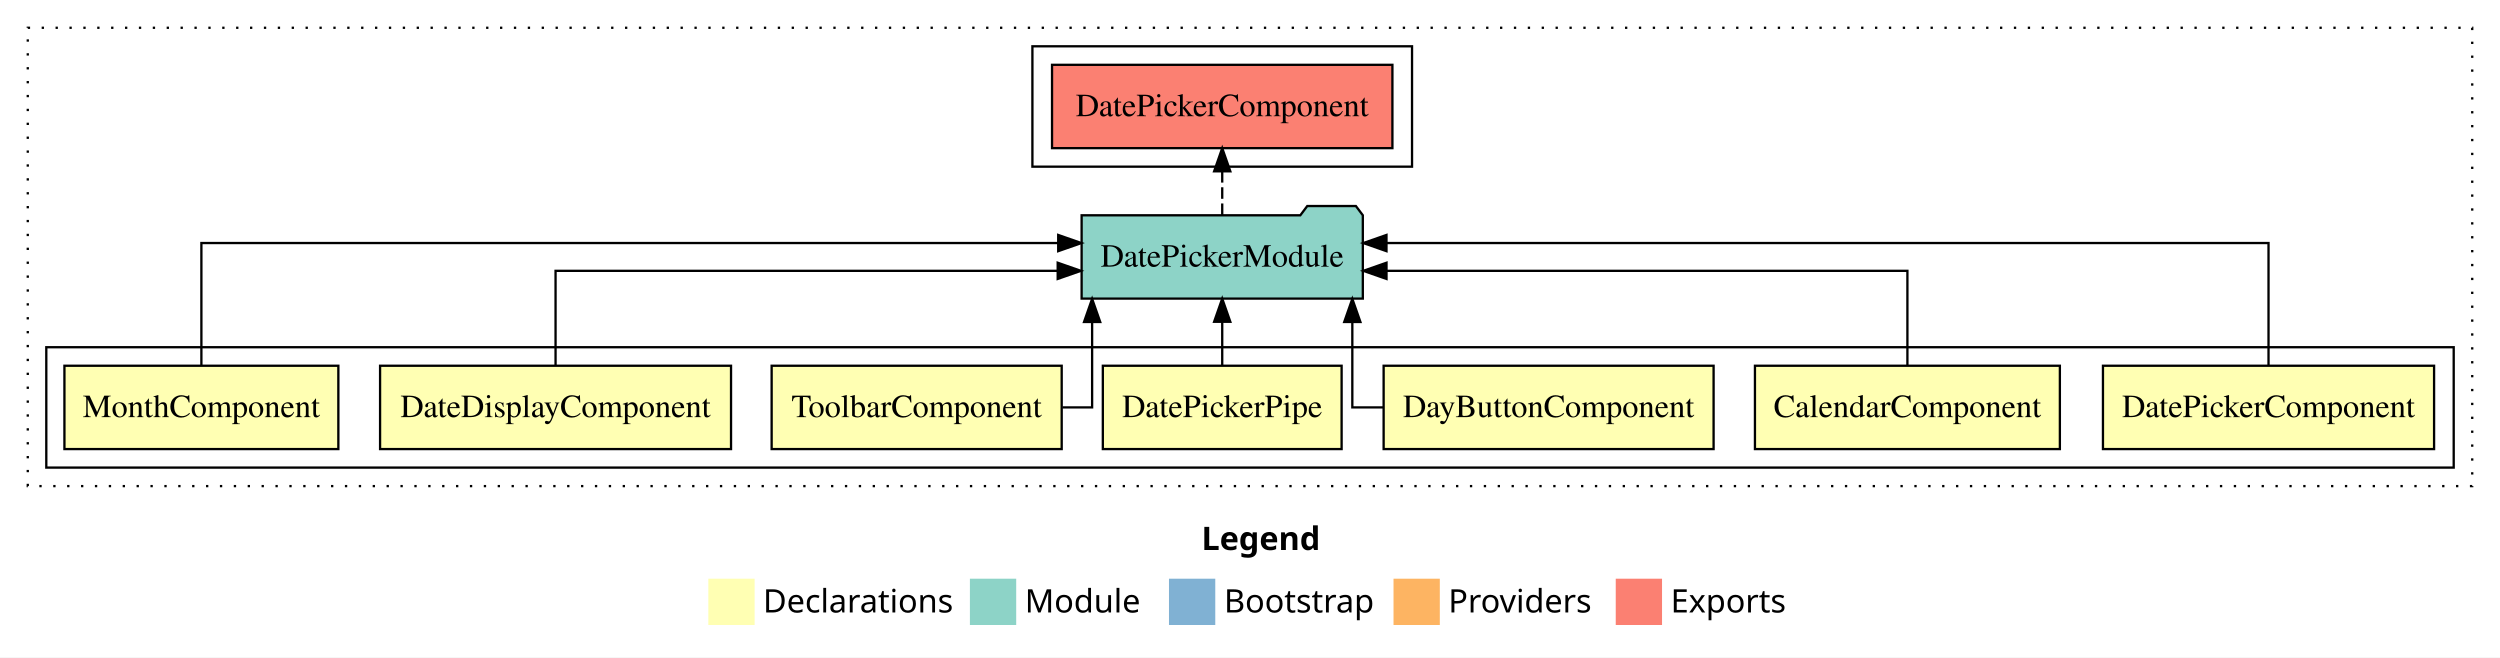
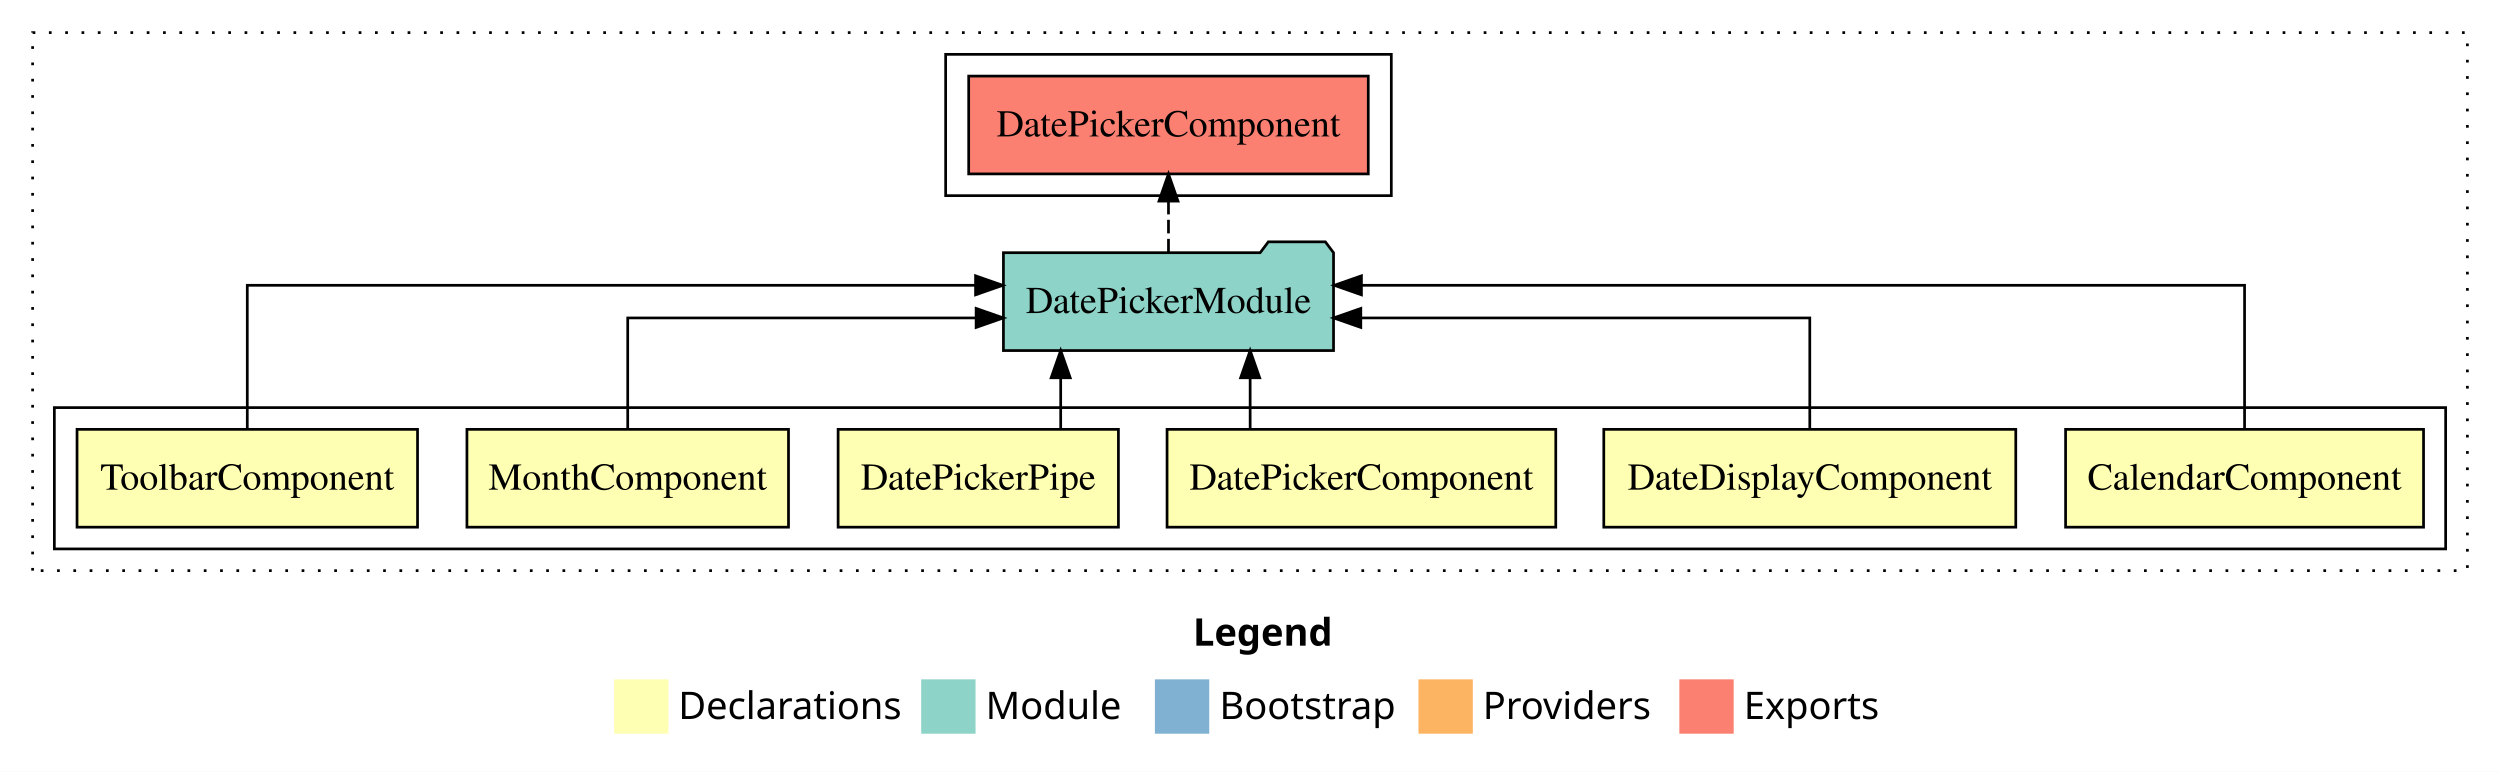
- <svg xmlns="http://www.w3.org/2000/svg" width="1080pt" height="284pt" viewBox="0.00 0.00 1080.00 284.00">
+ <svg xmlns="http://www.w3.org/2000/svg" width="920pt" height="284pt" viewBox="0.00 0.00 920.00 284.00">
  <g id="graph0" class="graph" transform="scale(1 1) rotate(0) translate(4 280)">
-     <polygon fill="#ffffff" stroke="transparent" points="-4,4 -4,-280 1076,-280 1076,4 -4,4" />
-     <text text-anchor="start" x="515.009" y="-42.4" font-family="sans-serif" font-weight="bold" font-size="14.00" fill="#000000">Legend</text>
-     <polygon fill="#ffffb3" stroke="transparent" points="302,-10 302,-30 322,-30 322,-10 302,-10" />
-     <text text-anchor="start" x="325.629" y="-15.4" font-family="sans-serif" font-size="14.00" fill="#000000">  Declarations</text>
-     <polygon fill="#8dd3c7" stroke="transparent" points="415,-10 415,-30 435,-30 435,-10 415,-10" />
-     <text text-anchor="start" x="438.725" y="-15.4" font-family="sans-serif" font-size="14.00" fill="#000000">  Module</text>
-     <polygon fill="#80b1d3" stroke="transparent" points="501,-10 501,-30 521,-30 521,-10 501,-10" />
-     <text text-anchor="start" x="524.781" y="-15.4" font-family="sans-serif" font-size="14.00" fill="#000000">  Bootstrap</text>
-     <polygon fill="#fdb462" stroke="transparent" points="598,-10 598,-30 618,-30 618,-10 598,-10" />
-     <text text-anchor="start" x="621.673" y="-15.4" font-family="sans-serif" font-size="14.00" fill="#000000">  Providers</text>
-     <polygon fill="#fb8072" stroke="transparent" points="694,-10 694,-30 714,-30 714,-10 694,-10" />
-     <text text-anchor="start" x="717.726" y="-15.4" font-family="sans-serif" font-size="14.00" fill="#000000">  Exports</text>
+     <polygon fill="#ffffff" stroke="transparent" points="-4,4 -4,-280 916,-280 916,4 -4,4" />
+     <text text-anchor="start" x="435.009" y="-42.4" font-family="sans-serif" font-weight="bold" font-size="14.00" fill="#000000">Legend</text>
+     <polygon fill="#ffffb3" stroke="transparent" points="222,-10 222,-30 242,-30 242,-10 222,-10" />
+     <text text-anchor="start" x="245.629" y="-15.4" font-family="sans-serif" font-size="14.00" fill="#000000">  Declarations</text>
+     <polygon fill="#8dd3c7" stroke="transparent" points="335,-10 335,-30 355,-30 355,-10 335,-10" />
+     <text text-anchor="start" x="358.725" y="-15.4" font-family="sans-serif" font-size="14.00" fill="#000000">  Module</text>
+     <polygon fill="#80b1d3" stroke="transparent" points="421,-10 421,-30 441,-30 441,-10 421,-10" />
+     <text text-anchor="start" x="444.781" y="-15.4" font-family="sans-serif" font-size="14.00" fill="#000000">  Bootstrap</text>
+     <polygon fill="#fdb462" stroke="transparent" points="518,-10 518,-30 538,-30 538,-10 518,-10" />
+     <text text-anchor="start" x="541.673" y="-15.4" font-family="sans-serif" font-size="14.00" fill="#000000">  Providers</text>
+     <polygon fill="#fb8072" stroke="transparent" points="614,-10 614,-30 634,-30 634,-10 614,-10" />
+     <text text-anchor="start" x="637.726" y="-15.4" font-family="sans-serif" font-size="14.00" fill="#000000">  Exports</text>
    <g id="clust1" class="cluster">
-       <polygon fill="none" stroke="#000000" stroke-dasharray="1,5" points="8,-70 8,-268 1064,-268 1064,-70 8,-70" />
+       <polygon fill="none" stroke="#000000" stroke-dasharray="1,5" points="8,-70 8,-268 904,-268 904,-70 8,-70" />
    </g>
    <g id="clust2" class="cluster">
-       <polygon fill="none" stroke="#000000" points="16,-78 16,-130 1056,-130 1056,-78 16,-78" />
+       <polygon fill="none" stroke="#000000" points="16,-78 16,-130 896,-130 896,-78 16,-78" />
    </g>
-     <g id="clust11" class="cluster">
-       <polygon fill="none" stroke="#000000" points="442,-208 442,-260 606,-260 606,-208 442,-208" />
+     <g id="clust10" class="cluster">
+       <polygon fill="none" stroke="#000000" points="344,-208 344,-260 508,-260 508,-208 344,-208" />
    </g>
    <g id="node1" class="node">
-       <polygon fill="#ffffb3" stroke="#000000" points="1047.523,-122 904.477,-122 904.477,-86 1047.523,-86 1047.523,-122" />
-       <text text-anchor="middle" x="976" y="-99.8" font-family="Times,serif" font-size="14.00" fill="#000000">DatePickerComponent</text>
+       <polygon fill="#ffffb3" stroke="#000000" points="887.864,-122 756.136,-122 756.136,-86 887.864,-86 887.864,-122" />
+       <text text-anchor="middle" x="822" y="-99.8" font-family="Times,serif" font-size="14.00" fill="#000000">CalendarComponent</text>
+     </g>
+     <g id="node7" class="node">
+       <polygon fill="#8dd3c7" stroke="#000000" points="486.74,-187 483.74,-191 462.74,-191 459.74,-187 365.26,-187 365.26,-151 486.74,-151 486.74,-187" />
+       <text text-anchor="middle" x="426" y="-164.8" font-family="Times,serif" font-size="14.00" fill="#000000">DatePickerModule</text>
+     </g>
+     <g id="edge1" class="edge">
+       <path fill="none" stroke="#000000" d="M822,-122.284C822,-143.321 822,-175 822,-175 822,-175 497.007,-175 497.007,-175" />
+       <polygon fill="#000000" stroke="#000000" points="497.007,-171.5 487.007,-175 497.007,-178.5 497.007,-171.5" />
+     </g>
+     <g id="node2" class="node">
+       <polygon fill="#ffffb3" stroke="#000000" points="737.806,-122 586.194,-122 586.194,-86 737.806,-86 737.806,-122" />
+       <text text-anchor="middle" x="662" y="-99.8" font-family="Times,serif" font-size="14.00" fill="#000000">DateDisplayComponent</text>
+     </g>
+     <g id="edge2" class="edge">
+       <path fill="none" stroke="#000000" d="M662,-122.022C662,-139.373 662,-163 662,-163 662,-163 496.776,-163 496.776,-163" />
+       <polygon fill="#000000" stroke="#000000" points="496.776,-159.5 486.776,-163 496.776,-166.5 496.776,-159.5" />
+     </g>
+     <g id="node3" class="node">
+       <polygon fill="#ffffb3" stroke="#000000" points="568.523,-122 425.477,-122 425.477,-86 568.523,-86 568.523,-122" />
+       <text text-anchor="middle" x="497" y="-99.8" font-family="Times,serif" font-size="14.00" fill="#000000">DatePickerComponent</text>
+     </g>
+     <g id="edge3" class="edge">
+       <path fill="none" stroke="#000000" d="M456.054,-122.106C456.054,-122.106 456.054,-140.991 456.054,-140.991" />
+       <polygon fill="#000000" stroke="#000000" points="452.554,-140.991 456.054,-150.991 459.554,-140.991 452.554,-140.991" />
+     </g>
+     <g id="node4" class="node">
+       <polygon fill="#ffffb3" stroke="#000000" points="407.577,-122 304.423,-122 304.423,-86 407.577,-86 407.577,-122" />
+       <text text-anchor="middle" x="356" y="-99.8" font-family="Times,serif" font-size="14.00" fill="#000000">DatePickerPipe</text>
+     </g>
+     <g id="edge4" class="edge">
+       <path fill="none" stroke="#000000" d="M386.334,-122.106C386.334,-122.106 386.334,-140.991 386.334,-140.991" />
+       <polygon fill="#000000" stroke="#000000" points="382.835,-140.991 386.334,-150.991 389.835,-140.991 382.835,-140.991" />
+     </g>
+     <g id="node5" class="node">
+       <polygon fill="#ffffb3" stroke="#000000" points="286.168,-122 167.832,-122 167.832,-86 286.168,-86 286.168,-122" />
+       <text text-anchor="middle" x="227" y="-99.8" font-family="Times,serif" font-size="14.00" fill="#000000">MonthComponent</text>
+     </g>
+     <g id="edge5" class="edge">
+       <path fill="none" stroke="#000000" d="M227,-122.022C227,-139.373 227,-163 227,-163 227,-163 355.212,-163 355.212,-163" />
+       <polygon fill="#000000" stroke="#000000" points="355.212,-166.5 365.212,-163 355.212,-159.5 355.212,-166.5" />
+     </g>
+     <g id="node6" class="node">
+       <polygon fill="#ffffb3" stroke="#000000" points="149.651,-122 24.349,-122 24.349,-86 149.651,-86 149.651,-122" />
+       <text text-anchor="middle" x="87" y="-99.8" font-family="Times,serif" font-size="14.00" fill="#000000">ToolbarComponent</text>
+     </g>
+     <g id="edge6" class="edge">
+       <path fill="none" stroke="#000000" d="M87,-122.284C87,-143.321 87,-175 87,-175 87,-175 355.002,-175 355.002,-175" />
+       <polygon fill="#000000" stroke="#000000" points="355.002,-178.5 365.002,-175 355.002,-171.5 355.002,-178.5" />
    </g>
    <g id="node8" class="node">
-       <polygon fill="#8dd3c7" stroke="#000000" points="584.74,-187 581.74,-191 560.74,-191 557.74,-187 463.26,-187 463.26,-151 584.74,-151 584.74,-187" />
-       <text text-anchor="middle" x="524" y="-164.8" font-family="Times,serif" font-size="14.00" fill="#000000">DatePickerModule</text>
-     </g>
-     <g id="edge1" class="edge">
-       <path fill="none" stroke="#000000" d="M976,-122.284C976,-143.321 976,-175 976,-175 976,-175 594.959,-175 594.959,-175" />
-       <polygon fill="#000000" stroke="#000000" points="594.959,-171.5 584.959,-175 594.959,-178.5 594.959,-171.5" />
-     </g>
-     <g id="node2" class="node">
-       <polygon fill="#ffffb3" stroke="#000000" points="885.864,-122 754.136,-122 754.136,-86 885.864,-86 885.864,-122" />
-       <text text-anchor="middle" x="820" y="-99.8" font-family="Times,serif" font-size="14.00" fill="#000000">CalendarComponent</text>
-     </g>
-     <g id="edge2" class="edge">
-       <path fill="none" stroke="#000000" d="M820,-122.022C820,-139.373 820,-163 820,-163 820,-163 594.972,-163 594.972,-163" />
-       <polygon fill="#000000" stroke="#000000" points="594.972,-159.5 584.972,-163 594.972,-166.5 594.972,-159.5" />
-     </g>
-     <g id="node3" class="node">
-       <polygon fill="#ffffb3" stroke="#000000" points="736.272,-122 593.728,-122 593.728,-86 736.272,-86 736.272,-122" />
-       <text text-anchor="middle" x="665" y="-99.8" font-family="Times,serif" font-size="14.00" fill="#000000">DayButtonComponent</text>
-     </g>
-     <g id="edge3" class="edge">
-       <path fill="none" stroke="#000000" d="M593.453,-104C585.504,-104 580.204,-104 580.204,-104 580.204,-104 580.204,-140.894 580.204,-140.894" />
-       <polygon fill="#000000" stroke="#000000" points="576.704,-140.894 580.204,-150.894 583.704,-140.894 576.704,-140.894" />
-     </g>
-     <g id="node4" class="node">
-       <polygon fill="#ffffb3" stroke="#000000" points="575.577,-122 472.423,-122 472.423,-86 575.577,-86 575.577,-122" />
-       <text text-anchor="middle" x="524" y="-99.8" font-family="Times,serif" font-size="14.00" fill="#000000">DatePickerPipe</text>
-     </g>
-     <g id="edge4" class="edge">
-       <path fill="none" stroke="#000000" d="M524,-122.106C524,-122.106 524,-140.991 524,-140.991" />
-       <polygon fill="#000000" stroke="#000000" points="520.5,-140.991 524,-150.991 527.5,-140.991 520.5,-140.991" />
-     </g>
-     <g id="node5" class="node">
-       <polygon fill="#ffffb3" stroke="#000000" points="454.651,-122 329.349,-122 329.349,-86 454.651,-86 454.651,-122" />
-       <text text-anchor="middle" x="392" y="-99.8" font-family="Times,serif" font-size="14.00" fill="#000000">ToolbarComponent</text>
-     </g>
-     <g id="edge5" class="edge">
-       <path fill="none" stroke="#000000" d="M454.938,-104C462.604,-104 467.796,-104 467.796,-104 467.796,-104 467.796,-140.894 467.796,-140.894" />
-       <polygon fill="#000000" stroke="#000000" points="464.296,-140.894 467.796,-150.894 471.296,-140.894 464.296,-140.894" />
-     </g>
-     <g id="node6" class="node">
-       <polygon fill="#ffffb3" stroke="#000000" points="311.806,-122 160.194,-122 160.194,-86 311.806,-86 311.806,-122" />
-       <text text-anchor="middle" x="236" y="-99.8" font-family="Times,serif" font-size="14.00" fill="#000000">DateDisplayComponent</text>
-     </g>
-     <g id="edge6" class="edge">
-       <path fill="none" stroke="#000000" d="M236,-122.022C236,-139.373 236,-163 236,-163 236,-163 452.923,-163 452.923,-163" />
-       <polygon fill="#000000" stroke="#000000" points="452.923,-166.5 462.923,-163 452.923,-159.5 452.923,-166.5" />
-     </g>
-     <g id="node7" class="node">
-       <polygon fill="#ffffb3" stroke="#000000" points="142.168,-122 23.832,-122 23.832,-86 142.168,-86 142.168,-122" />
-       <text text-anchor="middle" x="83" y="-99.8" font-family="Times,serif" font-size="14.00" fill="#000000">MonthComponent</text>
+       <polygon fill="#fb8072" stroke="#000000" points="499.522,-252 352.478,-252 352.478,-216 499.522,-216 499.522,-252" />
+       <text text-anchor="middle" x="426" y="-229.8" font-family="Times,serif" font-size="14.00" fill="#000000">DatePickerComponent </text>
    </g>
    <g id="edge7" class="edge">
-       <path fill="none" stroke="#000000" d="M83,-122.284C83,-143.321 83,-175 83,-175 83,-175 453.144,-175 453.144,-175" />
-       <polygon fill="#000000" stroke="#000000" points="453.144,-178.5 463.144,-175 453.144,-171.5 453.144,-178.5" />
-     </g>
-     <g id="node9" class="node">
-       <polygon fill="#fb8072" stroke="#000000" points="597.522,-252 450.478,-252 450.478,-216 597.522,-216 597.522,-252" />
-       <text text-anchor="middle" x="524" y="-229.8" font-family="Times,serif" font-size="14.00" fill="#000000">DatePickerComponent </text>
-     </g>
-     <g id="edge8" class="edge">
-       <path fill="none" stroke="#000000" stroke-dasharray="5,2" d="M524,-187.106C524,-187.106 524,-205.991 524,-205.991" />
-       <polygon fill="#000000" stroke="#000000" points="520.5,-205.991 524,-215.991 527.5,-205.991 520.5,-205.991" />
+       <path fill="none" stroke="#000000" stroke-dasharray="5,2" d="M426,-187.106C426,-187.106 426,-205.991 426,-205.991" />
+       <polygon fill="#000000" stroke="#000000" points="422.5,-205.991 426,-215.991 429.5,-205.991 422.5,-205.991" />
    </g>
  </g>
</svg>
